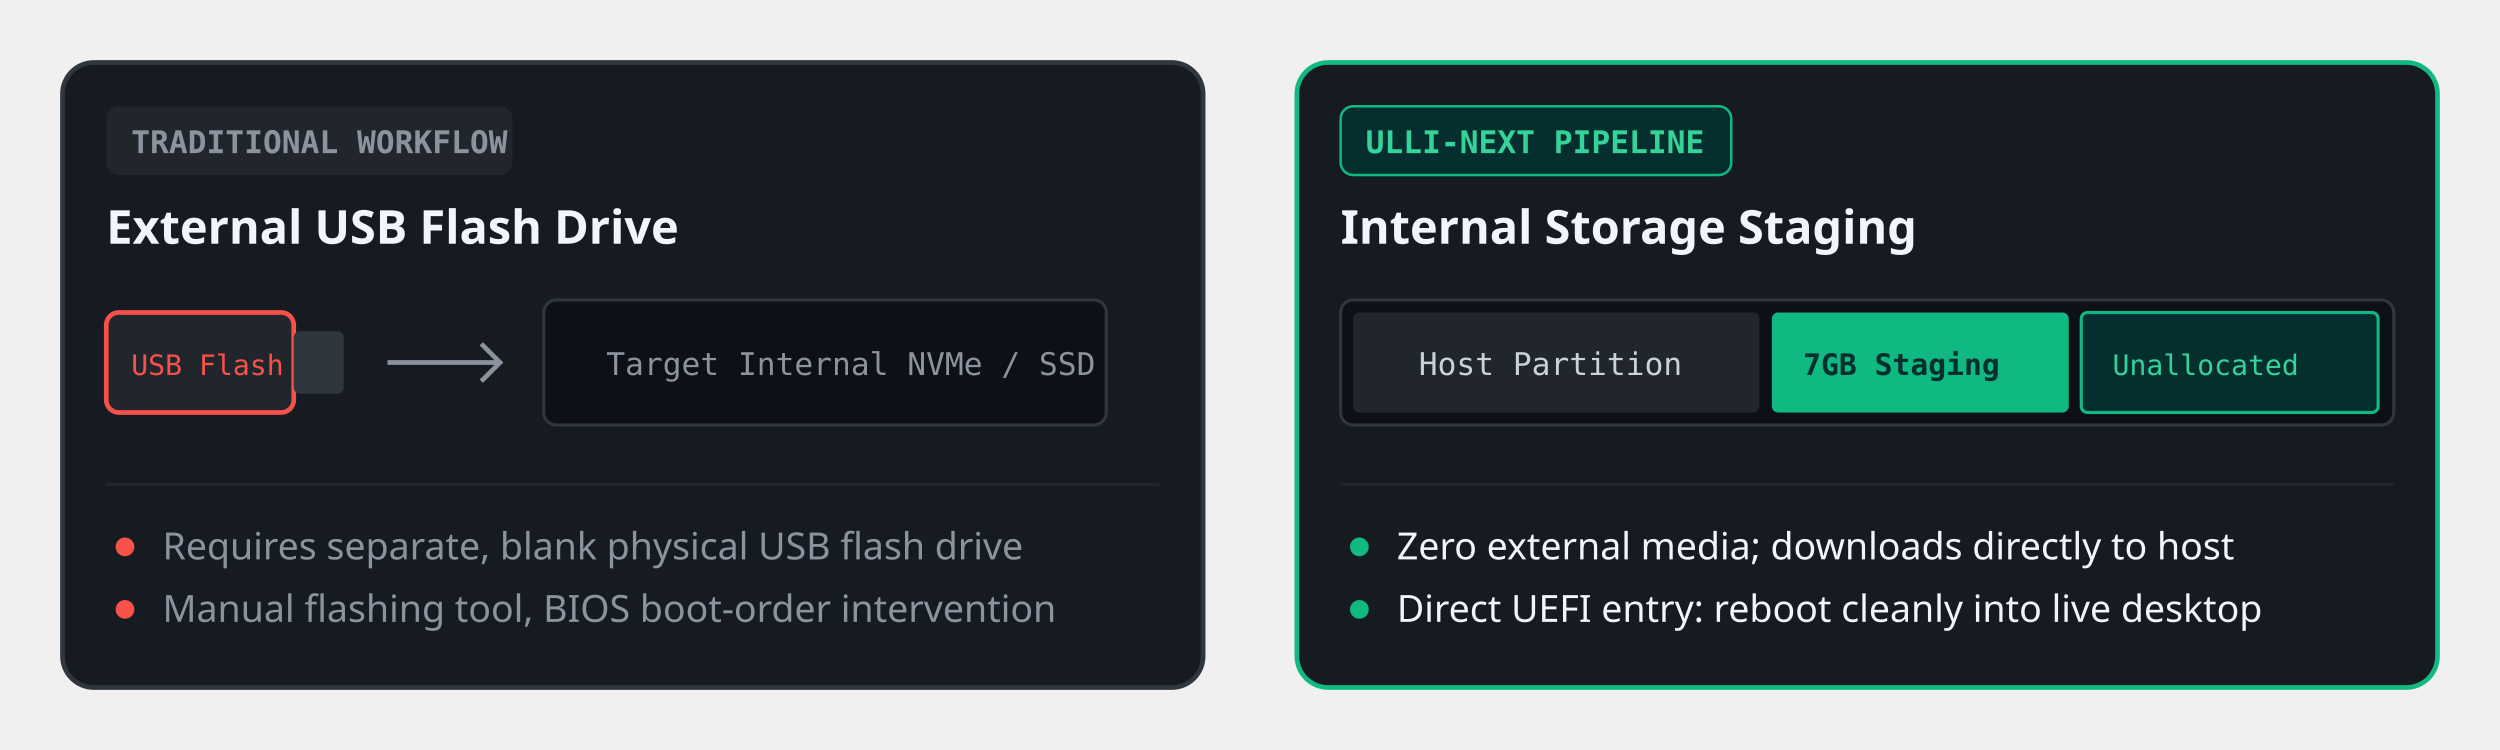
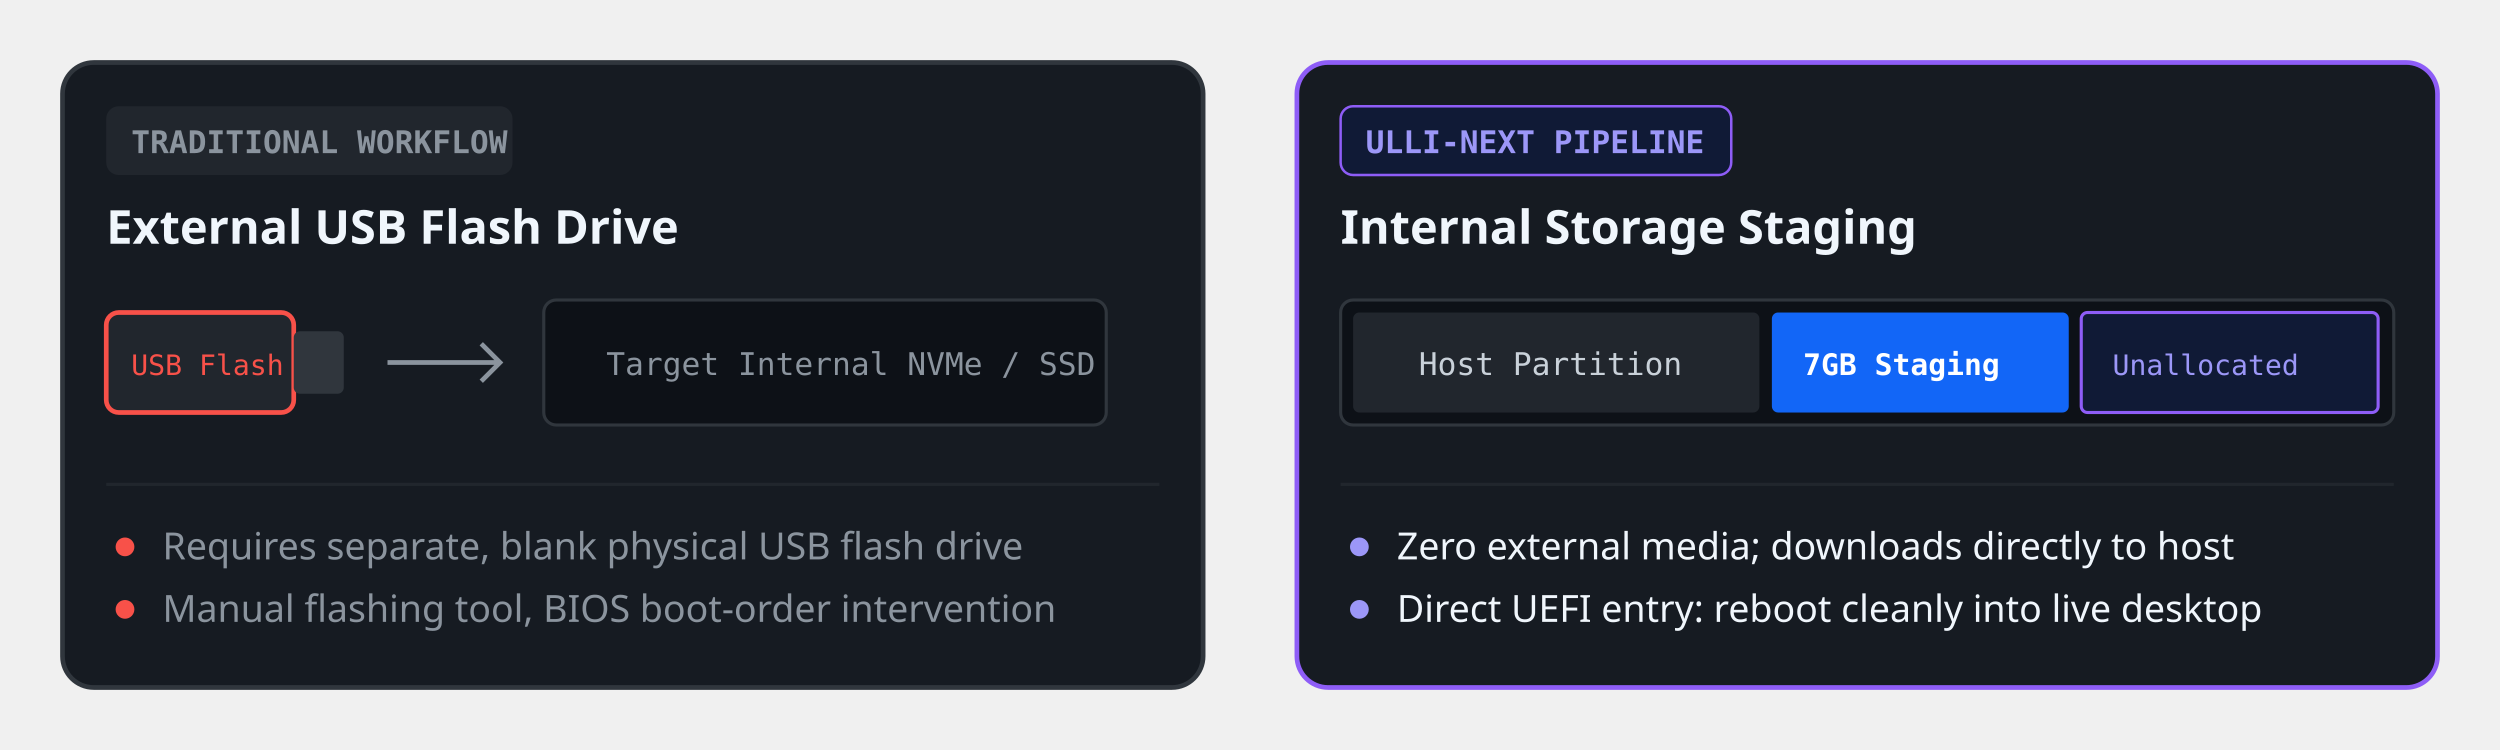
<svg xmlns="http://www.w3.org/2000/svg" viewBox="0 0 800 240" fill="none">
  <g transform="translate(20, 20)">
    <rect x="0" y="0" width="365" height="200" rx="10" fill="#161b22" stroke="#30363d" stroke-width="1.5" />
    <rect x="14" y="14" width="130" height="22" rx="4" fill="#21262d" />
    <text x="22" y="29" font-family="ui-monospace, monospace" font-size="10" font-weight="700" fill="#8b949e">TRADITIONAL WORKFLOW</text>
    <text x="14" y="58" font-family="system-ui, sans-serif" font-size="15" font-weight="700" fill="#f0f6fc">External USB Flash Drive</text>
    <g transform="translate(14, 72)">
      <rect x="0" y="8" width="60" height="32" rx="4" fill="#21262d" stroke="#f85149" stroke-width="1.5" />
      <rect x="60" y="14" width="16" height="20" rx="2" fill="#30363d" />
      <text x="8" y="28" font-family="ui-monospace, monospace" font-size="9" fill="#f85149">USB Flash</text>
      <path d="M90 24H125M120 18L126 24L120 30" stroke="#8b949e" stroke-width="1.5" />
      <rect x="140" y="4" width="180" height="40" rx="4" fill="#0d1117" stroke="#30363d" />
      <text x="160" y="28" font-family="ui-monospace, monospace" font-size="10" fill="#8b949e">Target Internal NVMe / SSD</text>
    </g>
    <path d="M14 135H351" stroke="#21262d" />
    <g transform="translate(14, 145)">
      <circle cx="6" cy="10" r="3" fill="#f85149" />
      <text x="18" y="14" font-family="system-ui, sans-serif" font-size="12" fill="#8b949e">Requires separate, blank physical USB flash drive</text>
      <circle cx="6" cy="30" r="3" fill="#f85149" />
      <text x="18" y="34" font-family="system-ui, sans-serif" font-size="12" fill="#8b949e">Manual flashing tool, BIOS boot-order intervention</text>
    </g>
  </g>
  <g transform="translate(415, 20)">
-     <rect x="0" y="0" width="365" height="200" rx="10" fill="#161b22" stroke="#10b981" stroke-width="1.5" />
-     <rect x="14" y="14" width="125" height="22" rx="4" fill="#042f2e" stroke="#10b981" stroke-width="0.8" />
-     <text x="22" y="29" font-family="ui-monospace, monospace" font-size="10" font-weight="700" fill="#34d399">ULLI-NEXT PIPELINE</text>
+     <rect x="0" y="0" width="365" height="200" rx="10" fill="#161b22" stroke="#8e5df7" stroke-width="1.5" />
+     <rect x="14" y="14" width="125" height="22" rx="4" fill="#101a36" stroke="#8e5df7" stroke-width="0.8" />
+     <text x="22" y="29" font-family="ui-monospace, monospace" font-size="10" font-weight="700" fill="#9c97f8">ULLI-NEXT PIPELINE</text>
    <text x="14" y="58" font-family="system-ui, sans-serif" font-size="15" font-weight="700" fill="#f0f6fc">Internal Storage Staging</text>
    <g transform="translate(14, 72)">
      <rect x="0" y="4" width="337" height="40" rx="4" fill="#0d1117" stroke="#30363d" />
      <rect x="4" y="8" width="130" height="32" rx="2" fill="#21262d" />
      <text x="25" y="28" font-family="ui-monospace, monospace" font-size="10" fill="#c9d1d9">Host Partition</text>
-       <rect x="138" y="8" width="95" height="32" rx="2" fill="#10b981" />
-       <text x="148" y="28" font-family="ui-monospace, monospace" font-size="9.5" font-weight="700" fill="#042f2e">7GB Staging</text>
-       <rect x="237" y="8" width="95" height="32" rx="2" fill="#042f2e" stroke="#10b981" stroke-width="1" />
-       <text x="247" y="28" font-family="ui-monospace, monospace" font-size="9" fill="#34d399">Unallocated</text>
+       <rect x="138" y="8" width="95" height="32" rx="2" fill="#1266f7" />
+       <text x="148" y="28" font-family="ui-monospace, monospace" font-size="9.5" font-weight="700" fill="#ffffff">7GB Staging</text>
+       <rect x="237" y="8" width="95" height="32" rx="2" fill="#101a36" stroke="#8e5df7" stroke-width="1" />
+       <text x="247" y="28" font-family="ui-monospace, monospace" font-size="9" fill="#9c97f8">Unallocated</text>
    </g>
    <path d="M14 135H351" stroke="#21262d" />
    <g transform="translate(14, 145)">
-       <circle cx="6" cy="10" r="3" fill="#10b981" />
+       <circle cx="6" cy="10" r="3" fill="#9c97f8" />
      <text x="18" y="14" font-family="system-ui, sans-serif" font-size="12" fill="#f0f6fc">Zero external media; downloads directly to host</text>
-       <circle cx="6" cy="30" r="3" fill="#10b981" />
+       <circle cx="6" cy="30" r="3" fill="#9c97f8" />
      <text x="18" y="34" font-family="system-ui, sans-serif" font-size="12" fill="#f0f6fc">Direct UEFI entry: reboot cleanly into live desktop</text>
    </g>
  </g>
</svg>
